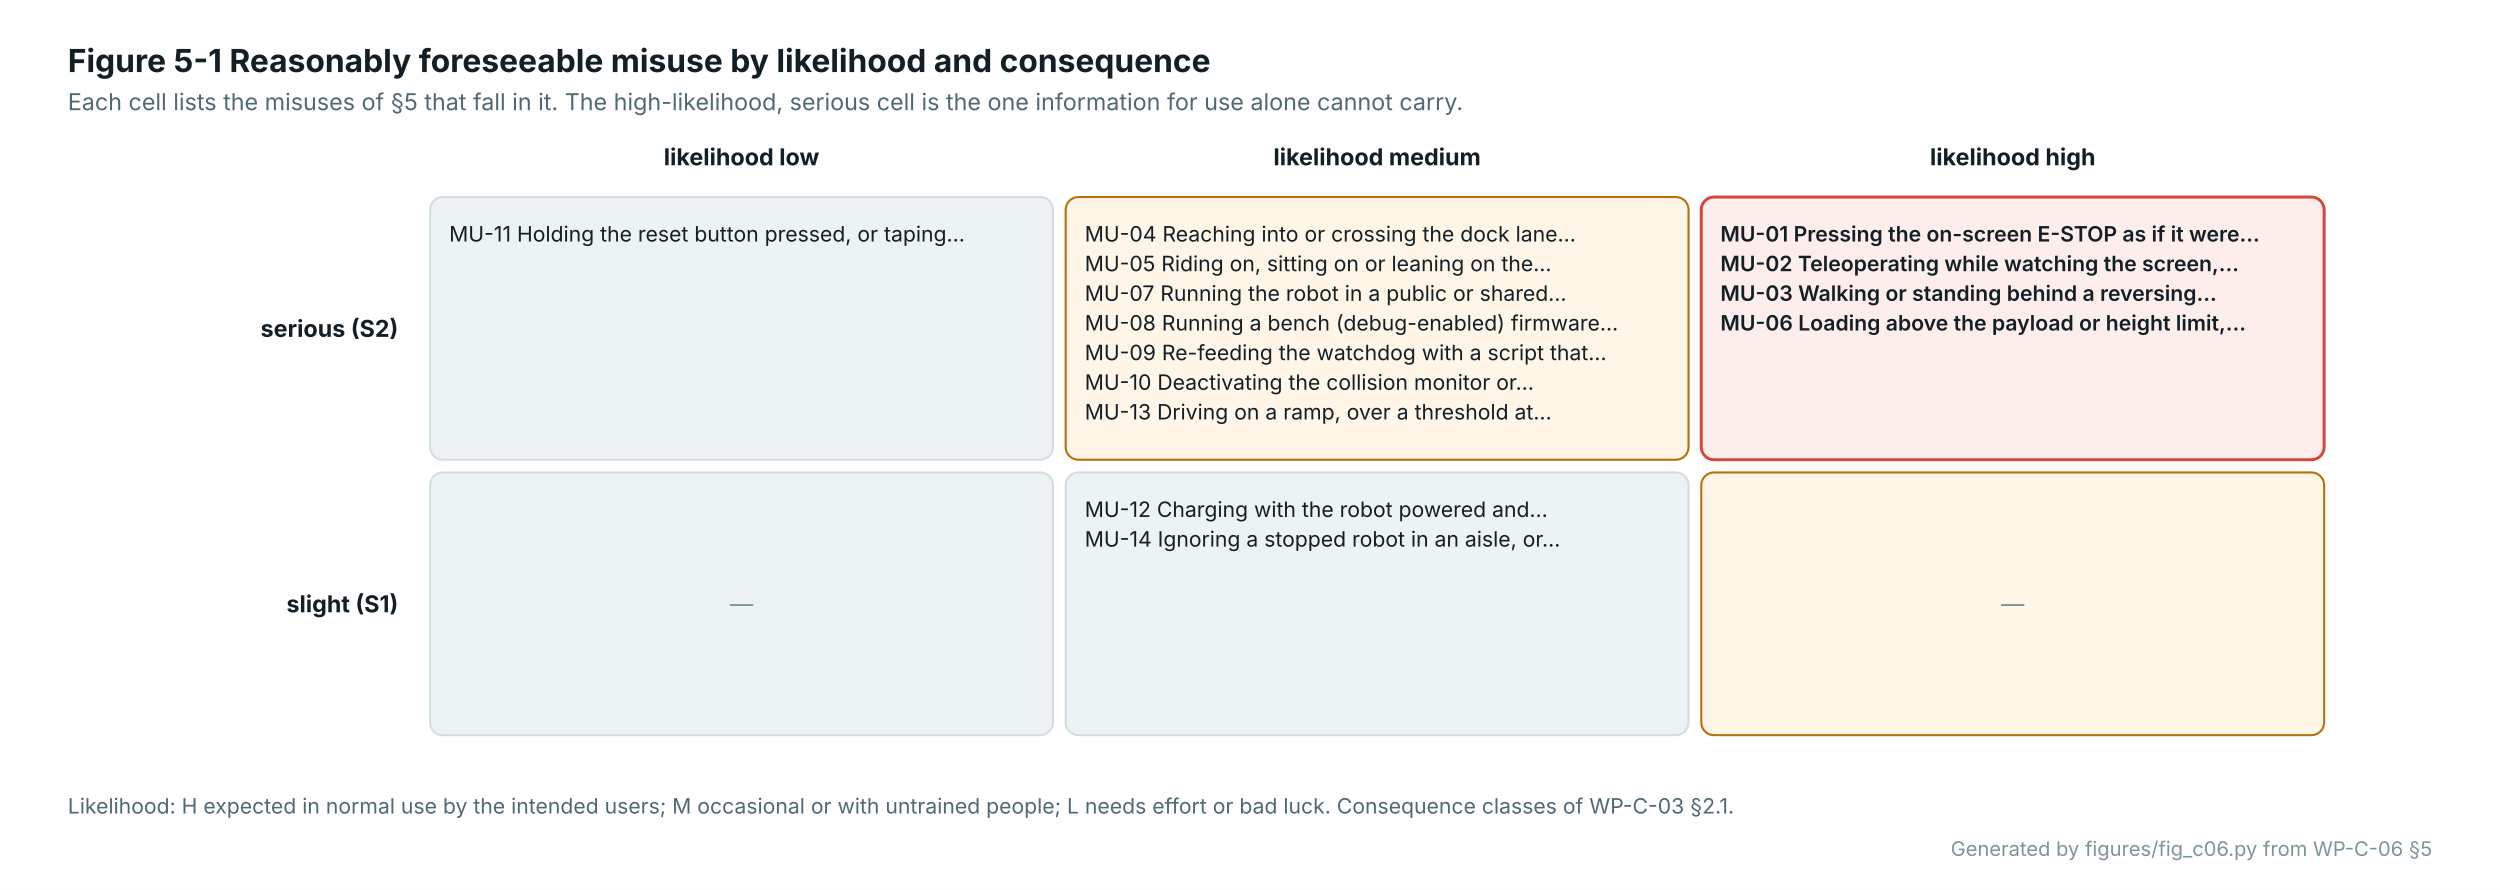
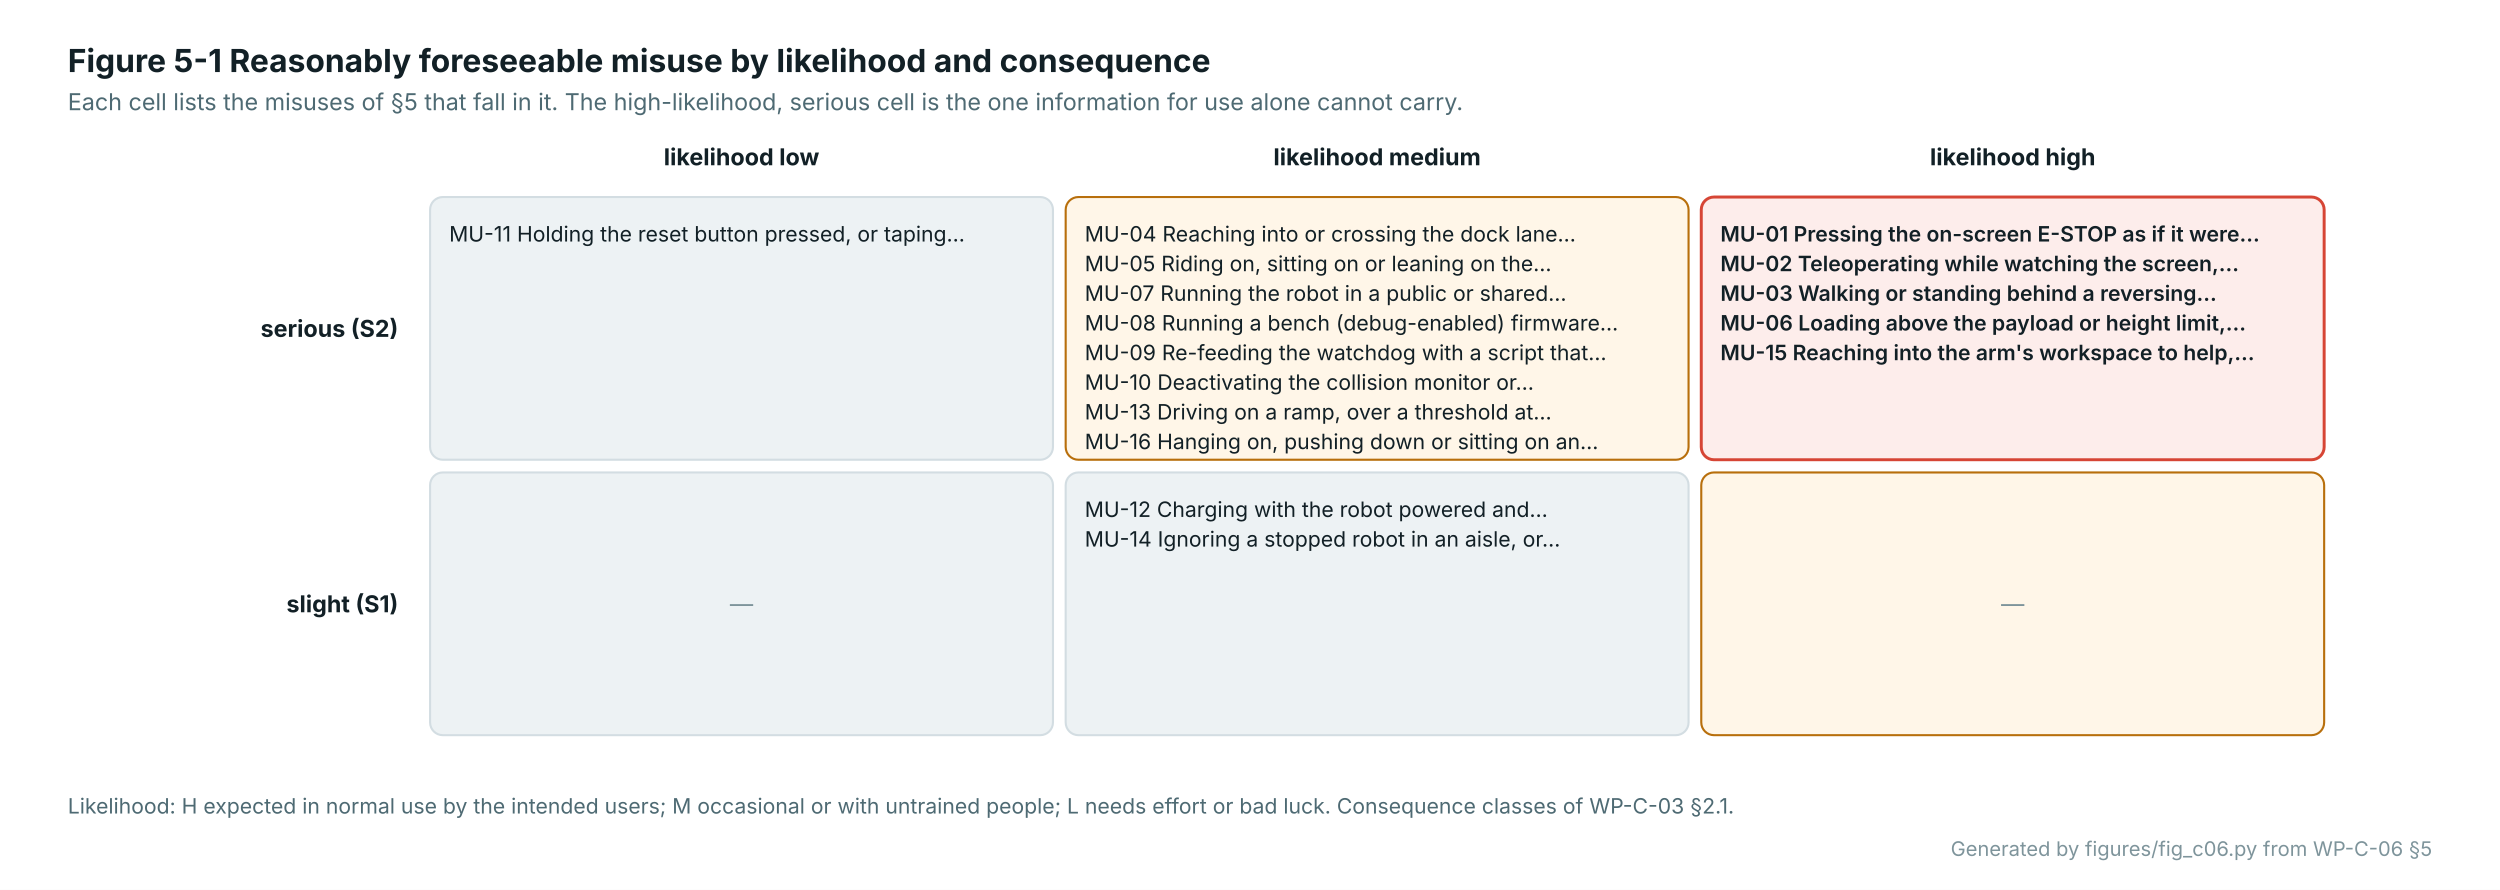
<svg xmlns="http://www.w3.org/2000/svg" width="1180" height="420" viewBox="0 0 1180 420" role="img" aria-labelledby="mis-t mis-d">
  <defs>
    <marker id="mis-arrow" viewBox="0 0 10 10" refX="9" refY="5" markerWidth="7" markerHeight="7" orient="auto-start-reverse">
      <path d="M0,0 L10,5 L0,10 z" fill="#122026" />
    </marker>
    <pattern id="mis-grid" patternUnits="userSpaceOnUse" width="36" height="36">
      <path d="M36,0 L0,0 L0,36" fill="none" stroke="#D3DDE2" stroke-width="0.7" />
    </pattern>
    <pattern id="mis-hatch" patternUnits="userSpaceOnUse" width="8" height="8" patternTransform="rotate(45)">
      <line x1="0" y1="0" x2="0" y2="8" stroke="#B86F0C" stroke-width="1" />
    </pattern>
  </defs>
  <rect x="0" y="0" width="1180" height="420" fill="#FFFFFF" />
  <text x="32.0" y="34.0" font-family="Inter, 'Segoe UI', 'Helvetica Neue', Helvetica, Arial, sans-serif" font-size="15" font-weight="700" fill="#122026" text-anchor="start">Figure 5-1  Reasonably foreseeable misuse by likelihood and consequence</text>
  <text x="32.0" y="52.0" font-family="Inter, 'Segoe UI', 'Helvetica Neue', Helvetica, Arial, sans-serif" font-size="11" font-weight="400" fill="#4E6A73" text-anchor="start">Each cell lists the misuses of §5 that fall in it. The high-likelihood, serious cell is the one information for use alone cannot carry.</text>
  <text x="350.0" y="78.0" font-family="Inter, 'Segoe UI', 'Helvetica Neue', Helvetica, Arial, sans-serif" font-size="11" font-weight="700" fill="#122026" text-anchor="middle">likelihood low</text>
  <text x="650.0" y="78.0" font-family="Inter, 'Segoe UI', 'Helvetica Neue', Helvetica, Arial, sans-serif" font-size="11" font-weight="700" fill="#122026" text-anchor="middle">likelihood medium</text>
  <text x="950.0" y="78.0" font-family="Inter, 'Segoe UI', 'Helvetica Neue', Helvetica, Arial, sans-serif" font-size="11" font-weight="700" fill="#122026" text-anchor="middle">likelihood high</text>
  <text x="188.0" y="159.0" font-family="Inter, 'Segoe UI', 'Helvetica Neue', Helvetica, Arial, sans-serif" font-size="11" font-weight="700" fill="#122026" text-anchor="end">serious (S2)</text>
  <text x="188.0" y="289.0" font-family="Inter, 'Segoe UI', 'Helvetica Neue', Helvetica, Arial, sans-serif" font-size="11" font-weight="700" fill="#122026" text-anchor="end">slight (S1)</text>
  <rect x="203.0" y="93.0" width="294.0" height="124.0" rx="6" fill="#EDF2F4" stroke="#D3DDE2" stroke-width="1" />
  <text x="212.0" y="114.0" font-family="Inter, 'Segoe UI', 'Helvetica Neue', Helvetica, Arial, sans-serif" font-size="10" font-weight="400" fill="#122026" text-anchor="start">MU-11 Holding the reset button pressed, or taping…</text>
  <rect x="503.0" y="93.0" width="294.0" height="124.0" rx="6" fill="#FFF6E8" stroke="#B86F0C" stroke-width="1" />
  <text x="512.0" y="114.0" font-family="Inter, 'Segoe UI', 'Helvetica Neue', Helvetica, Arial, sans-serif" font-size="10" font-weight="400" fill="#122026" text-anchor="start">MU-04 Reaching into or crossing the dock lane…</text>
  <text x="512.0" y="128.0" font-family="Inter, 'Segoe UI', 'Helvetica Neue', Helvetica, Arial, sans-serif" font-size="10" font-weight="400" fill="#122026" text-anchor="start">MU-05 Riding on, sitting on or leaning on the…</text>
  <text x="512.0" y="142.0" font-family="Inter, 'Segoe UI', 'Helvetica Neue', Helvetica, Arial, sans-serif" font-size="10" font-weight="400" fill="#122026" text-anchor="start">MU-07 Running the robot in a public or shared…</text>
  <text x="512.0" y="156.0" font-family="Inter, 'Segoe UI', 'Helvetica Neue', Helvetica, Arial, sans-serif" font-size="10" font-weight="400" fill="#122026" text-anchor="start">MU-08 Running a bench (debug-enabled) firmware…</text>
  <text x="512.0" y="170.0" font-family="Inter, 'Segoe UI', 'Helvetica Neue', Helvetica, Arial, sans-serif" font-size="10" font-weight="400" fill="#122026" text-anchor="start">MU-09 Re-feeding the watchdog with a script that…</text>
  <text x="512.0" y="184.0" font-family="Inter, 'Segoe UI', 'Helvetica Neue', Helvetica, Arial, sans-serif" font-size="10" font-weight="400" fill="#122026" text-anchor="start">MU-10 Deactivating the collision monitor or…</text>
  <text x="512.0" y="198.0" font-family="Inter, 'Segoe UI', 'Helvetica Neue', Helvetica, Arial, sans-serif" font-size="10" font-weight="400" fill="#122026" text-anchor="start">MU-13 Driving on a ramp, over a threshold at…</text>
+   <text x="512.0" y="212.0" font-family="Inter, 'Segoe UI', 'Helvetica Neue', Helvetica, Arial, sans-serif" font-size="10" font-weight="400" fill="#122026" text-anchor="start">MU-16 Hanging on, pushing down or sitting on an…</text>
  <rect x="803.0" y="93.0" width="294.0" height="124.0" rx="6" fill="#FDEDEB" stroke="#D64535" stroke-width="1.4" />
  <text x="812.0" y="114.0" font-family="Inter, 'Segoe UI', 'Helvetica Neue', Helvetica, Arial, sans-serif" font-size="10" font-weight="600" fill="#122026" text-anchor="start">MU-01 Pressing the on-screen E-STOP as if it were…</text>
  <text x="812.0" y="128.0" font-family="Inter, 'Segoe UI', 'Helvetica Neue', Helvetica, Arial, sans-serif" font-size="10" font-weight="600" fill="#122026" text-anchor="start">MU-02 Teleoperating while watching the screen,…</text>
  <text x="812.0" y="142.0" font-family="Inter, 'Segoe UI', 'Helvetica Neue', Helvetica, Arial, sans-serif" font-size="10" font-weight="600" fill="#122026" text-anchor="start">MU-03 Walking or standing behind a reversing…</text>
  <text x="812.0" y="156.0" font-family="Inter, 'Segoe UI', 'Helvetica Neue', Helvetica, Arial, sans-serif" font-size="10" font-weight="600" fill="#122026" text-anchor="start">MU-06 Loading above the payload or height limit,…</text>
+   <text x="812.0" y="170.0" font-family="Inter, 'Segoe UI', 'Helvetica Neue', Helvetica, Arial, sans-serif" font-size="10" font-weight="600" fill="#122026" text-anchor="start">MU-15 Reaching into the arm's workspace to help,…</text>
  <rect x="203.0" y="223.0" width="294.0" height="124.0" rx="6" fill="#EDF2F4" stroke="#D3DDE2" stroke-width="1" />
  <text x="350.0" y="289.0" font-family="Inter, 'Segoe UI', 'Helvetica Neue', Helvetica, Arial, sans-serif" font-size="11" font-weight="400" fill="#7E949B" text-anchor="middle">—</text>
  <rect x="503.0" y="223.0" width="294.0" height="124.0" rx="6" fill="#EDF2F4" stroke="#D3DDE2" stroke-width="1" />
  <text x="512.0" y="244.0" font-family="Inter, 'Segoe UI', 'Helvetica Neue', Helvetica, Arial, sans-serif" font-size="10" font-weight="400" fill="#122026" text-anchor="start">MU-12 Charging with the robot powered and…</text>
  <text x="512.0" y="258.0" font-family="Inter, 'Segoe UI', 'Helvetica Neue', Helvetica, Arial, sans-serif" font-size="10" font-weight="400" fill="#122026" text-anchor="start">MU-14 Ignoring a stopped robot in an aisle, or…</text>
  <rect x="803.0" y="223.0" width="294.0" height="124.0" rx="6" fill="#FFF6E8" stroke="#B86F0C" stroke-width="1" />
  <text x="950.0" y="289.0" font-family="Inter, 'Segoe UI', 'Helvetica Neue', Helvetica, Arial, sans-serif" font-size="11" font-weight="400" fill="#7E949B" text-anchor="middle">—</text>
  <text x="32.0" y="384.0" font-family="Inter, 'Segoe UI', 'Helvetica Neue', Helvetica, Arial, sans-serif" font-size="10" font-weight="400" fill="#4E6A73" text-anchor="start">Likelihood: H expected in normal use by the intended users; M occasional or with untrained people; L needs effort or bad luck. Consequence classes of WP-C-03 §2.1.</text>
  <text x="1148.0" y="404.0" font-family="Inter, 'Segoe UI', 'Helvetica Neue', Helvetica, Arial, sans-serif" font-size="9.5" font-weight="400" fill="#7E949B" text-anchor="end">Generated by figures/fig_c06.py from WP-C-06 §5</text>
</svg>
